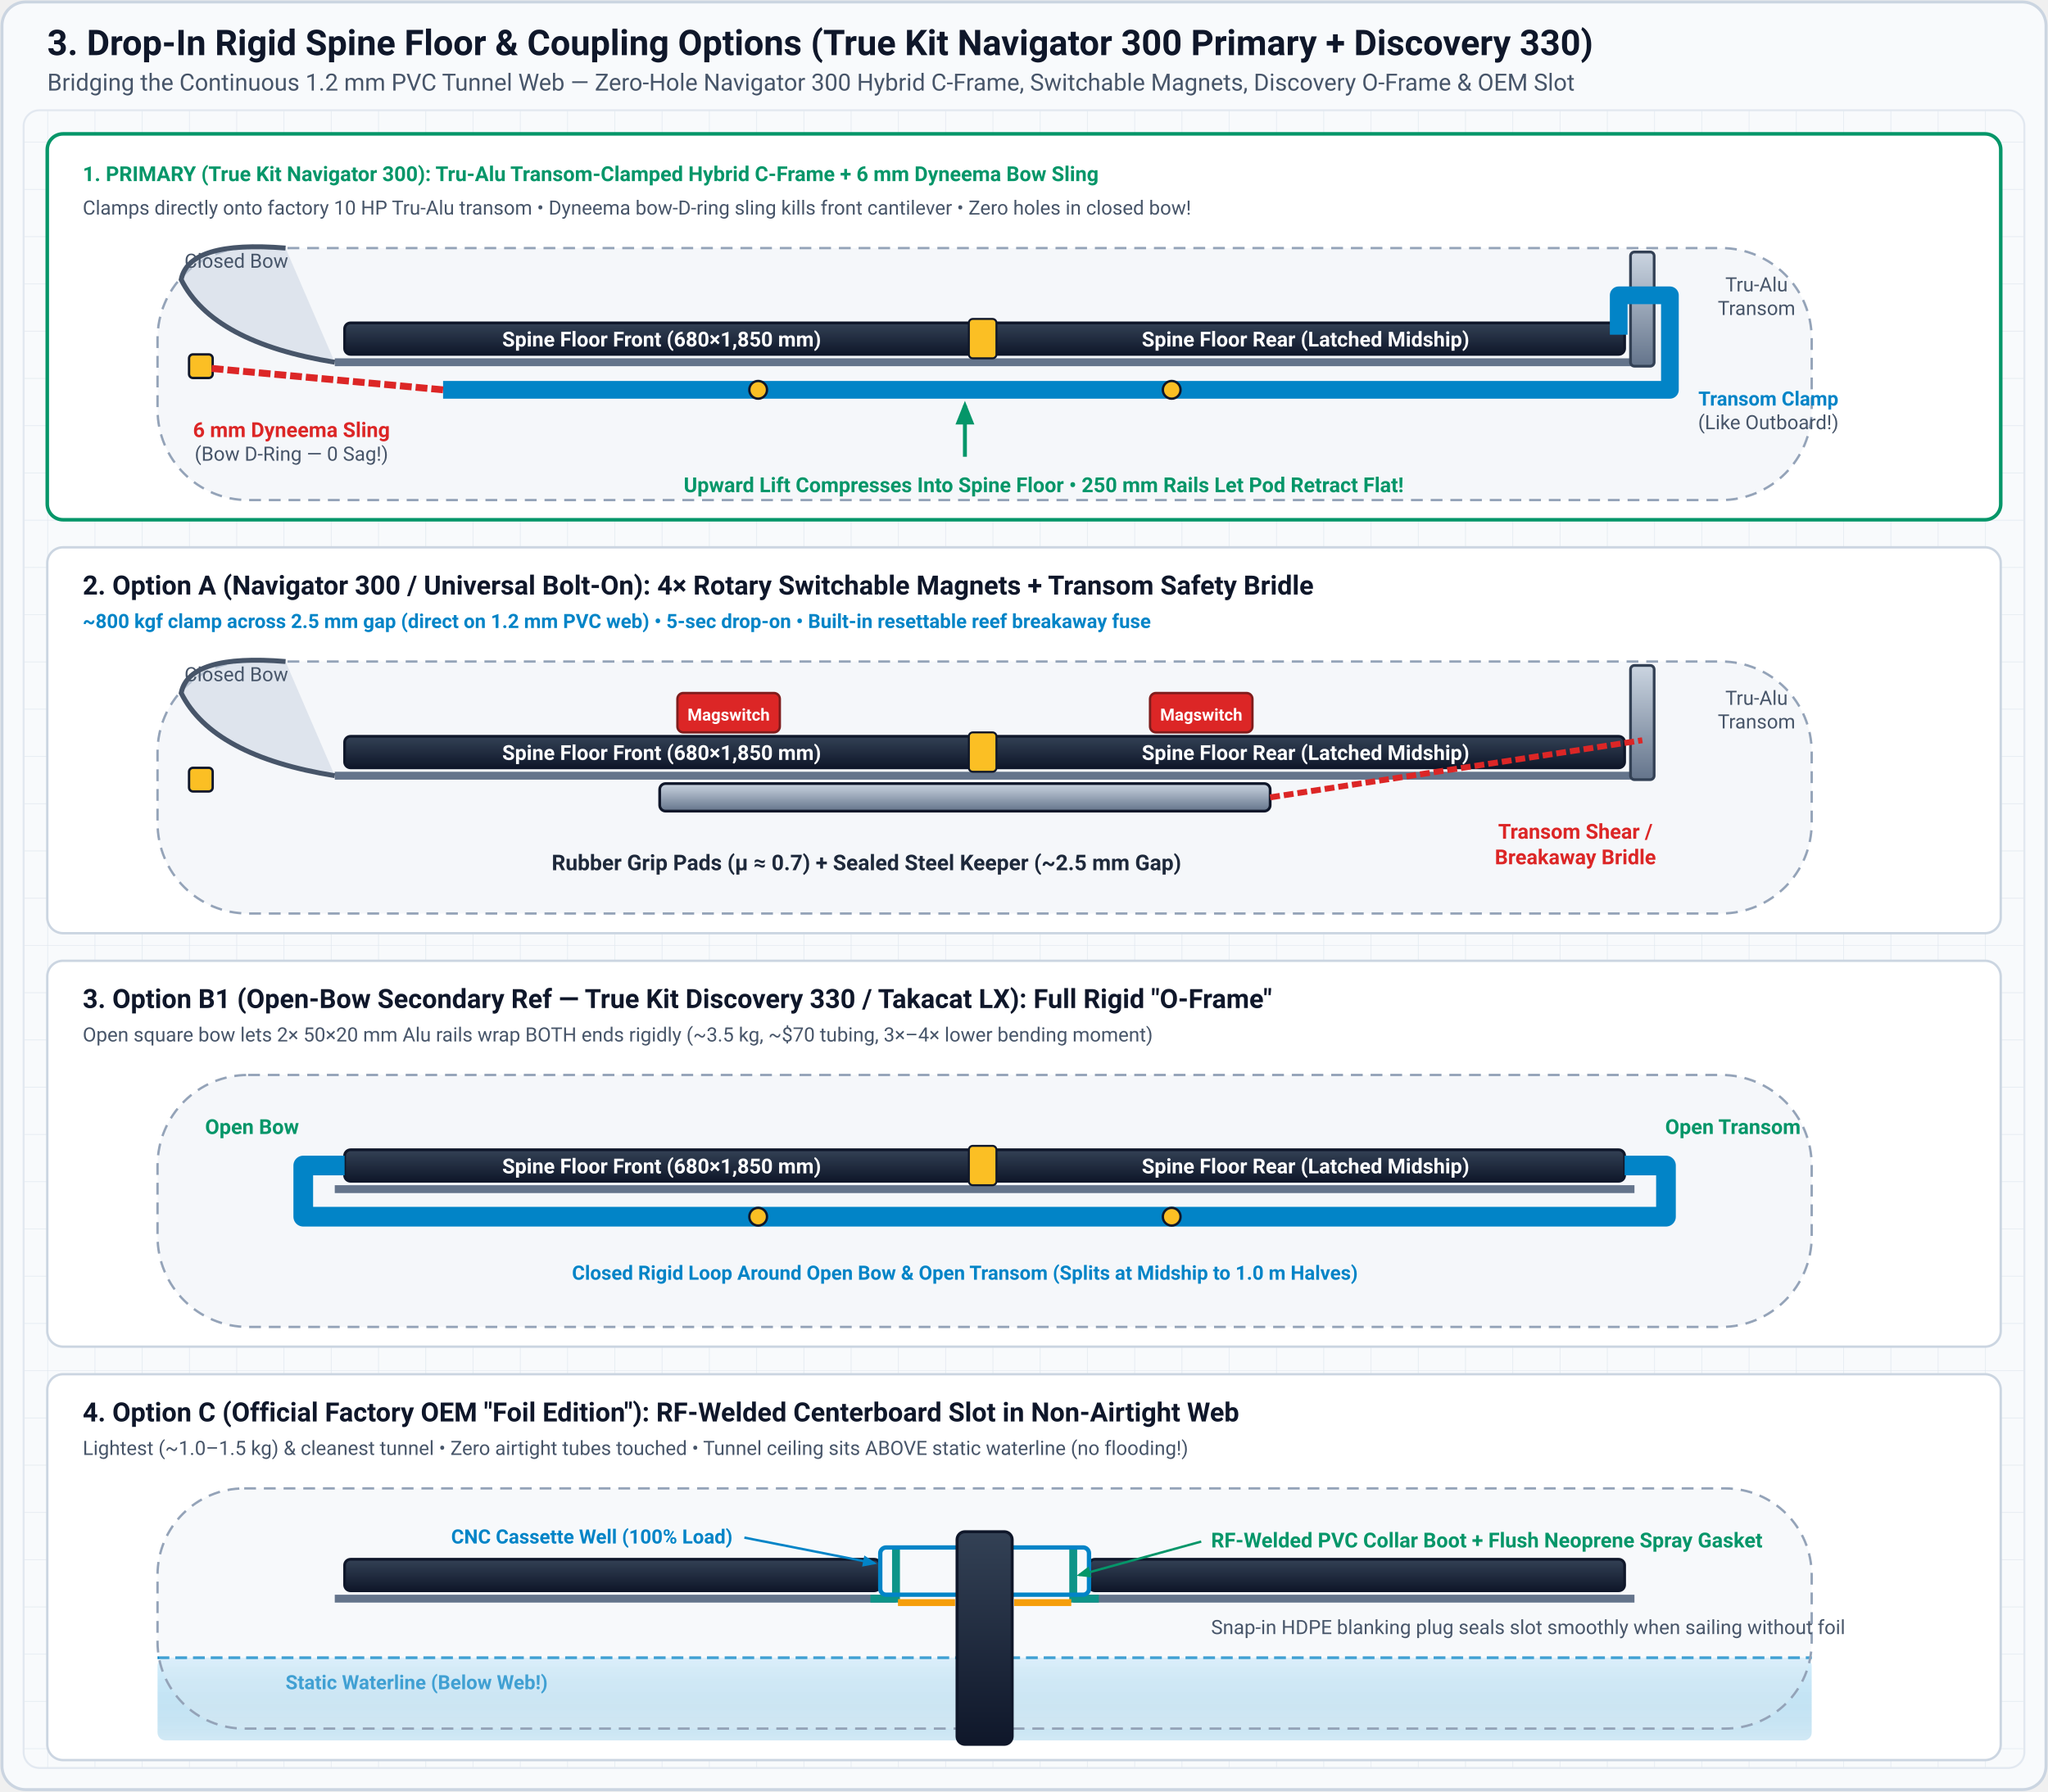
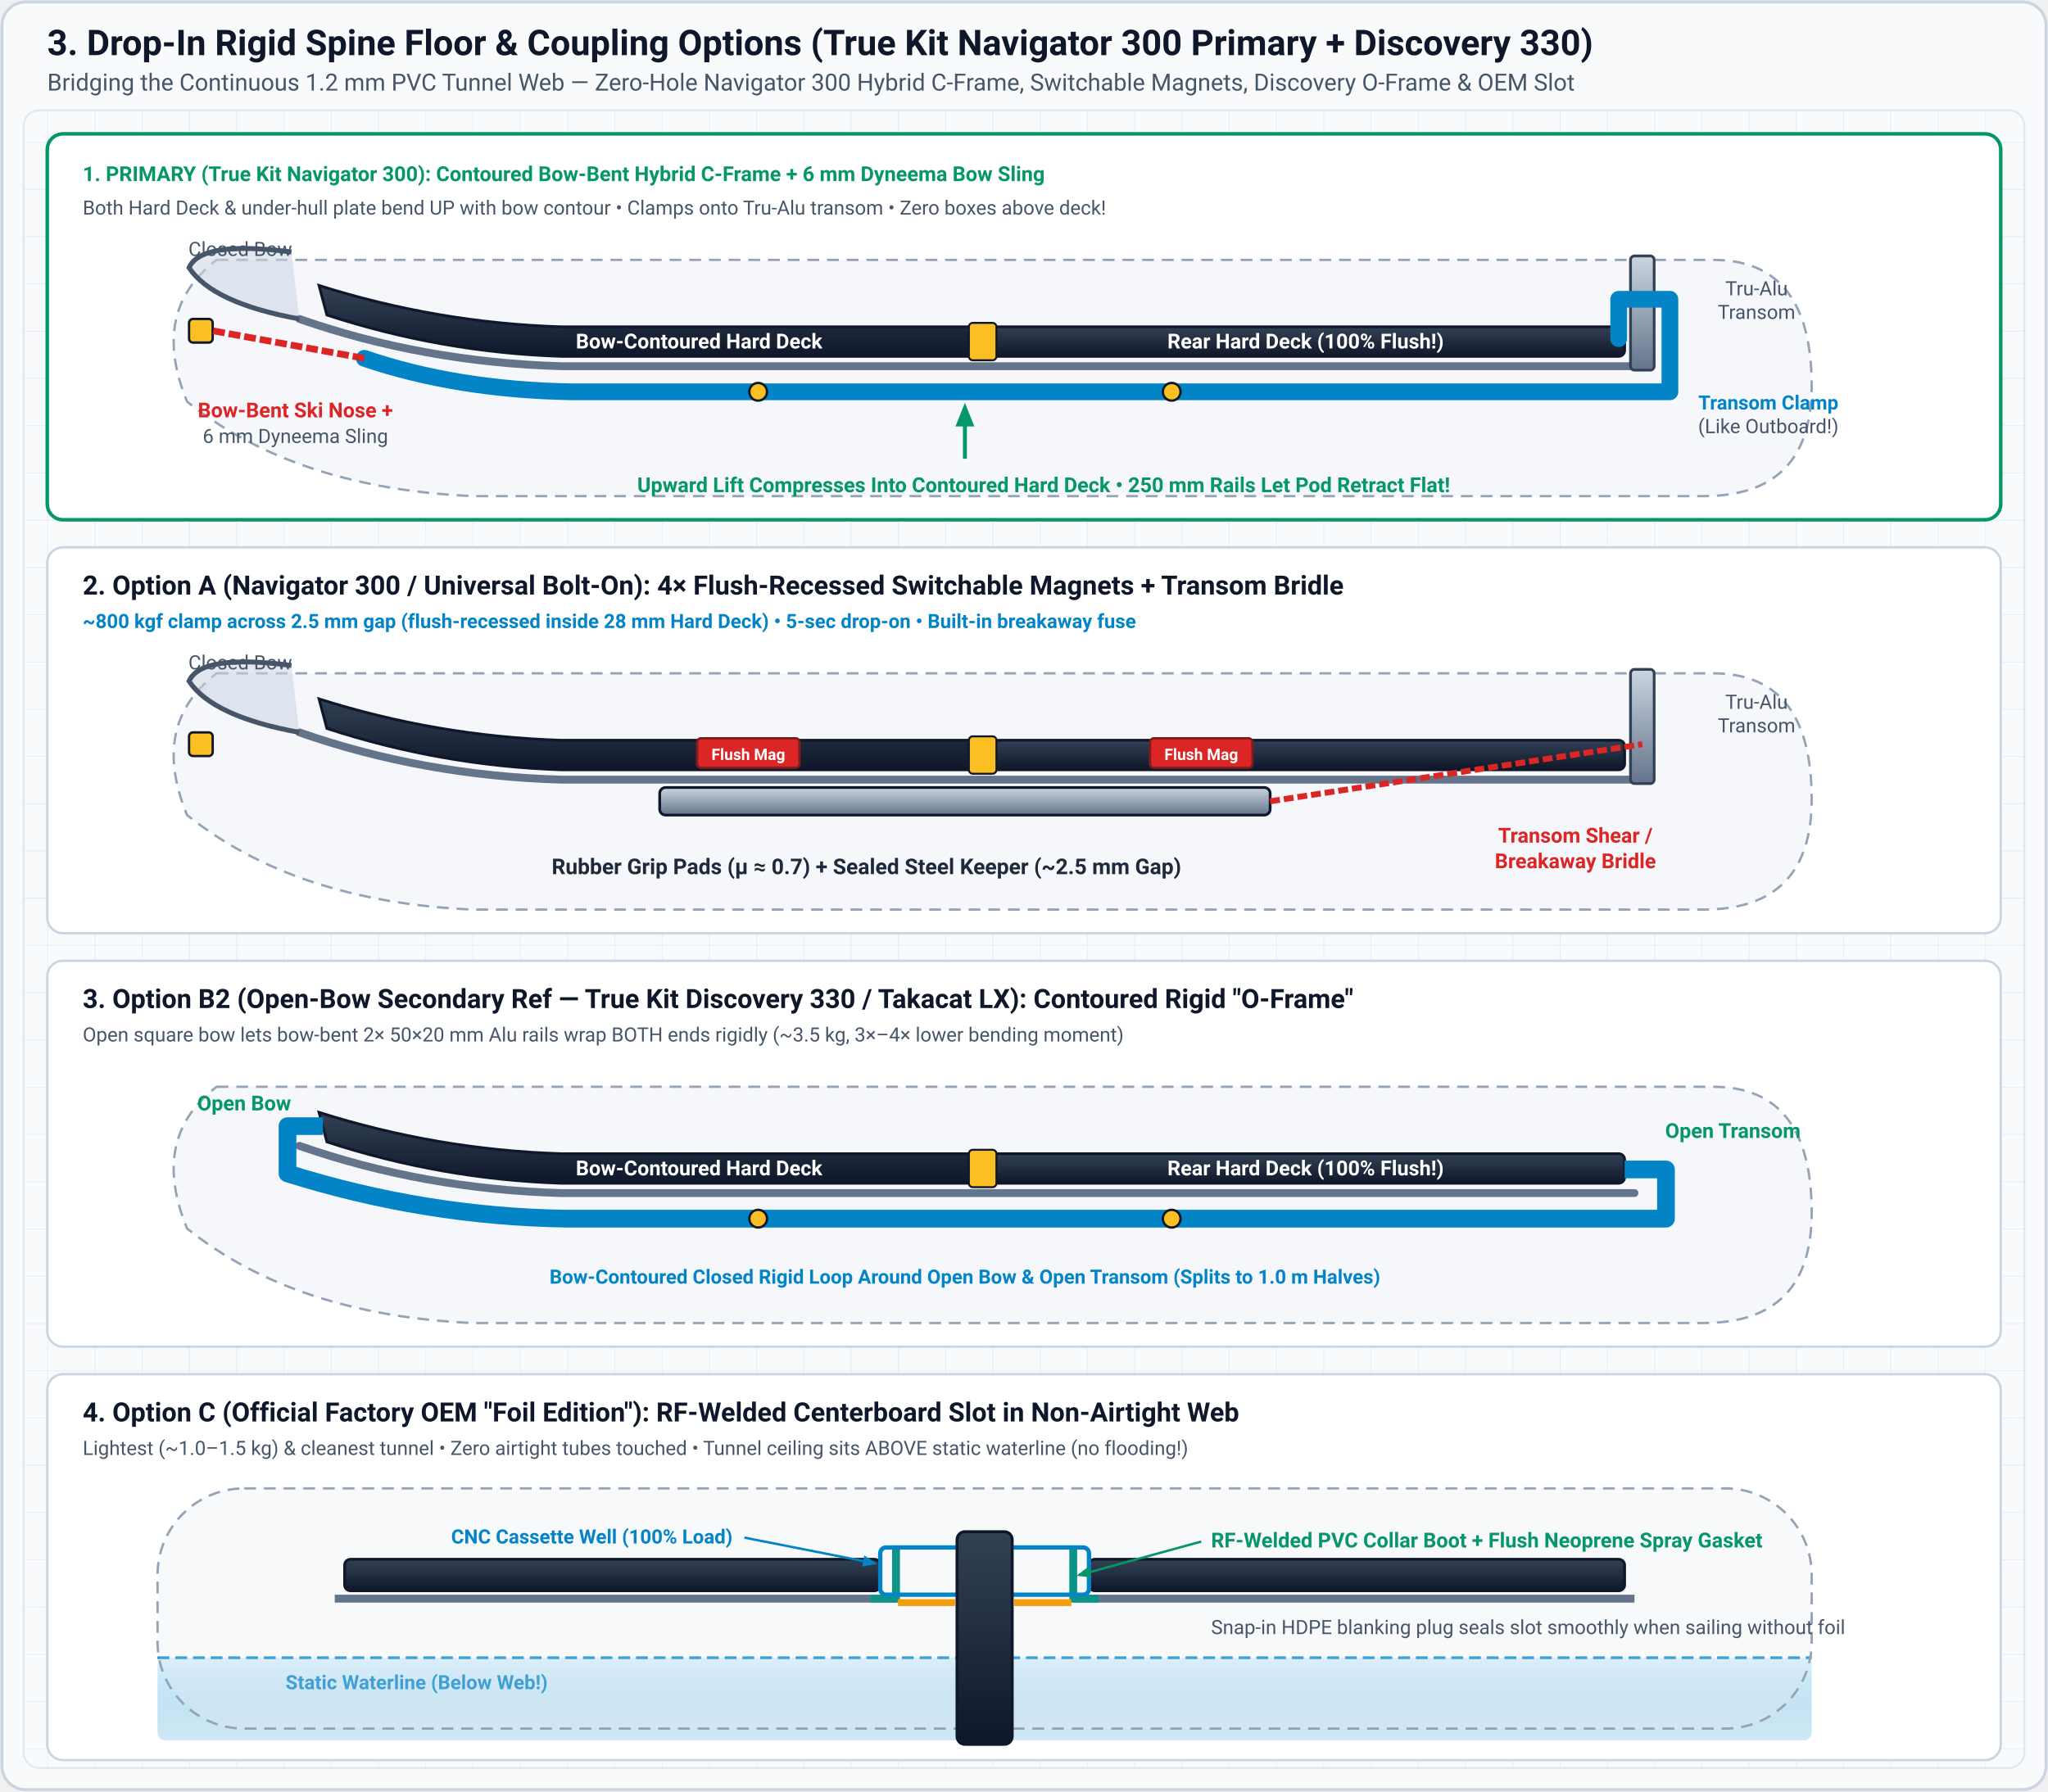
<svg xmlns="http://www.w3.org/2000/svg" viewBox="0 0 1040 910" width="1040" height="910">
  <defs>
    <pattern id="grid" width="24" height="24" patternUnits="userSpaceOnUse">
      <path d="M 24 0 L 0 0 0 24" fill="none" stroke="#E2E8F0" stroke-width="0.6" />
    </pattern>
    <linearGradient id="carbon" x1="0" y1="0" x2="0" y2="1">
      <stop offset="0%" stop-color="#334155" />
      <stop offset="100%" stop-color="#0F172A" />
    </linearGradient>
    <linearGradient id="alu" x1="0" y1="0" x2="0" y2="1">
      <stop offset="0%" stop-color="#CBD5E1" />
      <stop offset="100%" stop-color="#64748B" />
    </linearGradient>
    <linearGradient id="wingBlue" x1="0" y1="0" x2="0" y2="1">
      <stop offset="0%" stop-color="#38BDF8" />
      <stop offset="100%" stop-color="#0284C7" />
    </linearGradient>
    <linearGradient id="wingTeal" x1="0" y1="0" x2="0" y2="1">
      <stop offset="0%" stop-color="#2DD4BF" />
      <stop offset="100%" stop-color="#0D9488" />
    </linearGradient>
    <linearGradient id="water" x1="0" y1="0" x2="0" y2="1">
      <stop offset="0%" stop-color="#BAE6FD" stop-opacity="0.55" />
      <stop offset="100%" stop-color="#0284C7" stop-opacity="0.18" />
    </linearGradient>
    <linearGradient id="kevlar" x1="0" y1="0" x2="1" y2="0">
      <stop offset="0%" stop-color="#FBBF24" />
      <stop offset="100%" stop-color="#D97706" />
    </linearGradient>
    <linearGradient id="tubeGrad" x1="0" y1="0" x2="0" y2="1">
      <stop offset="0%" stop-color="#F1F5F9" />
      <stop offset="55%" stop-color="#CBD5E1" />
      <stop offset="100%" stop-color="#94A3B8" />
    </linearGradient>
    <marker id="arrDark" viewBox="0 0 10 10" refX="8" refY="5" markerWidth="6" markerHeight="6" orient="auto-start-reverse">
      <path d="M 0 1 L 10 5 L 0 9 z" fill="#334155" />
    </marker>
    <marker id="arrBlue" viewBox="0 0 10 10" refX="8" refY="5" markerWidth="6" markerHeight="6" orient="auto-start-reverse">
      <path d="M 0 1 L 10 5 L 0 9 z" fill="#0284C7" />
    </marker>
    <marker id="arrGreen" viewBox="0 0 10 10" refX="8" refY="5" markerWidth="6" markerHeight="6" orient="auto-start-reverse">
      <path d="M 0 1 L 10 5 L 0 9 z" fill="#059669" />
    </marker>
    <marker id="arrRed" viewBox="0 0 10 10" refX="8" refY="5" markerWidth="6" markerHeight="6" orient="auto-start-reverse">
      <path d="M 0 1 L 10 5 L 0 9 z" fill="#DC2626" />
    </marker>
    <style>
      text { font-family: -apple-system, BlinkMacSystemFont, "Segoe UI", Roboto, Helvetica, Arial, sans-serif; }
      .title { font-size: 18px; font-weight: 700; fill: #0F172A; }
      .sub { font-size: 12px; fill: #475569; }
      .sec { font-size: 13.5px; font-weight: 700; fill: #0F172A; }
      .lbl { font-size: 11px; font-weight: 600; fill: #1E293B; }
      .lbl-sm { font-size: 10px; fill: #475569; }
      .lbl-w { font-size: 10.5px; font-weight: 700; fill: #FFFFFF; }
      .dim { font-size: 10px; font-weight: 600; fill: #0284C7; }
      .ok { font-size: 10.5px; font-weight: 700; fill: #059669; }
      .warn { font-size: 10.5px; font-weight: 700; fill: #DC2626; }
    </style>
  </defs>
  <rect x="1" y="1" width="1038" height="908" rx="12" fill="#F8FAFC" stroke="#CBD5E1" stroke-width="1.5" />
  <rect x="12" y="56" width="1016" height="842" rx="8" fill="url(#grid)" stroke="#E2E8F0" stroke-width="1" />
  <text x="24" y="28" class="title">3. Drop-In Rigid Spine Floor &amp; Coupling Options (True Kit Navigator 300 Primary + Discovery 330)</text>
  <text x="24" y="46" class="sub">Bridging the Continuous 1.2 mm PVC Tunnel Web — Zero-Hole Navigator 300 Hybrid C-Frame, Switchable Magnets, Discovery O-Frame &amp; OEM Slot</text>
  <rect x="24" y="68" width="992" height="196" rx="8" fill="#FFFFFF" stroke="#059669" stroke-width="1.8" />
-   <text x="42" y="92" class="ok">1. PRIMARY (True Kit Navigator 300): Tru-Alu Transom-Clamped Hybrid C-Frame + 6 mm Dyneema Bow Sling</text>
-   <text x="42" y="109" class="lbl-sm">Clamps directly onto factory 10 HP Tru-Alu transom • Dyneema bow-D-ring sling kills front cantilever • Zero holes in closed bow!</text>
-   <rect x="80" y="126" width="840" height="128" rx="46" fill="#E2E8F0" fill-opacity="0.35" stroke="#94A3B8" stroke-width="1.2" stroke-dasharray="6,4" />
-   <line x1="170" y1="184" x2="830" y2="184" stroke="#64748B" stroke-width="4" />
-   <path d="M 170 184 Q 108 174 92 142 Q 96 122 145 126" fill="#CBD5E1" fill-opacity="0.55" stroke="#475569" stroke-width="2.5" />
-   <rect x="96" y="180" width="12" height="12" rx="2" fill="#FBBF24" stroke="#0F172A" stroke-width="1.2" />
-   <text x="120" y="136" text-anchor="middle" class="lbl-sm">Closed Bow</text>
-   <rect x="828" y="128" width="12" height="58" rx="2" fill="url(#alu)" stroke="#334155" stroke-width="1.4" />
-   <text x="892" y="148" text-anchor="middle" class="lbl-sm">Tru-Alu</text>
-   <text x="892" y="160" text-anchor="middle" class="lbl-sm">Transom</text>
-   <rect x="175" y="164" width="322" height="16" rx="3" fill="url(#carbon)" stroke="#0F172A" stroke-width="1.4" />
-   <rect x="501" y="164" width="324" height="16" rx="3" fill="url(#carbon)" stroke="#0F172A" stroke-width="1.4" />
-   <rect x="492" y="162" width="14" height="20" rx="2" fill="#FBBF24" stroke="#0F172A" stroke-width="1" />
-   <text x="336" y="176" text-anchor="middle" class="lbl-w">Spine Floor Front (680×1,850 mm)</text>
-   <text x="663" y="176" text-anchor="middle" class="lbl-w">Spine Floor Rear (Latched Midship)</text>
-   <path d="M 225 198 L 848 198 L 848 150 L 822 150 L 822 170" fill="none" stroke="#0284C7" stroke-width="9" stroke-linejoin="round" />
-   <line x1="225" y1="198" x2="106" y2="187" stroke="#DC2626" stroke-width="3.5" stroke-dasharray="6,2" />
-   <circle cx="385" cy="198" r="4.5" fill="#FBBF24" stroke="#0F172A" stroke-width="1.2" />
-   <circle cx="595" cy="198" r="4.5" fill="#FBBF24" stroke="#0F172A" stroke-width="1.2" />
-   <line x1="490" y1="232" x2="490" y2="206" stroke="#059669" stroke-width="2" marker-end="url(#arrGreen)" />
-   <text x="148" y="222" text-anchor="middle" class="warn">6 mm Dyneema Sling</text>
-   <text x="148" y="234" text-anchor="middle" class="lbl-sm">(Bow D-Ring — 0 Sag!)</text>
-   <text x="530" y="250" text-anchor="middle" class="ok">Upward Lift Compresses Into Spine Floor • 250 mm Rails Let Pod Retract Flat!</text>
-   <text x="898" y="206" text-anchor="middle" class="dim">Transom Clamp</text>
-   <text x="898" y="218" text-anchor="middle" class="lbl-sm">(Like Outboard!)</text>
+   <text x="42" y="92" class="ok">1. PRIMARY (True Kit Navigator 300): Contoured Bow-Bent Hybrid C-Frame + 6 mm Dyneema Bow Sling</text>
+   <text x="42" y="109" class="lbl-sm">Both Hard Deck &amp; under-hull plate bend UP with bow contour • Clamps onto Tru-Alu transom • Zero boxes above deck!</text>
+   <path d="M 110 132 L 870 132 Q 920 132 920 196 Q 920 252 865 252 L 240 252 Q 150 248 95 204 Q 76 158 110 132 Z" fill="#E2E8F0" fill-opacity="0.35" stroke="#94A3B8" stroke-width="1.2" stroke-dasharray="6,4" />
+   <path d="M 830 186 L 285 186 Q 215 184 152 162" fill="none" stroke="#64748B" stroke-width="4" stroke-linecap="round" />
+   <path d="M 152 162 Q 108 154 96 136 Q 102 122 148 128" fill="#CBD5E1" fill-opacity="0.55" stroke="#475569" stroke-width="2.5" />
+   <rect x="96" y="162" width="12" height="12" rx="2" fill="#FBBF24" stroke="#0F172A" stroke-width="1.2" />
+   <text x="122" y="130" text-anchor="middle" class="lbl-sm">Closed Bow</text>
+   <rect x="828" y="130" width="12" height="58" rx="2" fill="url(#alu)" stroke="#334155" stroke-width="1.4" />
+   <text x="892" y="150" text-anchor="middle" class="lbl-sm">Tru-Alu</text>
+   <text x="892" y="162" text-anchor="middle" class="lbl-sm">Transom</text>
+   <path d="M 496 166 L 285 166 Q 222 164 162 145 L 166 160 Q 224 179 285 181 L 496 181 Z" fill="url(#carbon)" stroke="#0F172A" stroke-width="1.4" />
+   <rect x="501" y="166" width="324" height="15" rx="3" fill="url(#carbon)" stroke="#0F172A" stroke-width="1.4" />
+   <rect x="492" y="164" width="14" height="19" rx="2" fill="#FBBF24" stroke="#0F172A" stroke-width="1" />
+   <text x="355" y="177" text-anchor="middle" class="lbl-w">Bow-Contoured Hard Deck</text>
+   <text x="663" y="177" text-anchor="middle" class="lbl-w">Rear Hard Deck (100% Flush!)</text>
+   <path d="M 185 182 Q 232 198 290 199 L 848 199 L 848 152 L 822 152 L 822 172" fill="none" stroke="#0284C7" stroke-width="8.5" stroke-linejoin="round" stroke-linecap="round" />
+   <line x1="185" y1="182" x2="108" y2="168" stroke="#DC2626" stroke-width="3.4" stroke-dasharray="6,2" />
+   <circle cx="385" cy="199" r="4.5" fill="#FBBF24" stroke="#0F172A" stroke-width="1.2" />
+   <circle cx="595" cy="199" r="4.5" fill="#FBBF24" stroke="#0F172A" stroke-width="1.2" />
+   <line x1="490" y1="233" x2="490" y2="207" stroke="#059669" stroke-width="2" marker-end="url(#arrGreen)" />
+   <text x="150" y="212" text-anchor="middle" class="warn">Bow-Bent Ski Nose +</text>
+   <text x="150" y="225" text-anchor="middle" class="lbl-sm">6 mm Dyneema Sling</text>
+   <text x="530" y="250" text-anchor="middle" class="ok">Upward Lift Compresses Into Contoured Hard Deck • 250 mm Rails Let Pod Retract Flat!</text>
+   <text x="898" y="208" text-anchor="middle" class="dim">Transom Clamp</text>
+   <text x="898" y="220" text-anchor="middle" class="lbl-sm">(Like Outboard!)</text>
  <rect x="24" y="278" width="992" height="196" rx="8" fill="#FFFFFF" stroke="#CBD5E1" stroke-width="1.2" />
-   <text x="42" y="302" class="sec">2. Option A (Navigator 300 / Universal Bolt-On): 4× Rotary Switchable Magnets + Transom Safety Bridle</text>
-   <text x="42" y="319" class="dim">~800 kgf clamp across 2.5 mm gap (direct on 1.2 mm PVC web) • 5-sec drop-on • Built-in resettable reef breakaway fuse</text>
-   <rect x="80" y="336" width="840" height="128" rx="46" fill="#E2E8F0" fill-opacity="0.35" stroke="#94A3B8" stroke-width="1.2" stroke-dasharray="6,4" />
-   <line x1="170" y1="394" x2="830" y2="394" stroke="#64748B" stroke-width="4" />
-   <path d="M 170 394 Q 108 384 92 352 Q 96 332 145 336" fill="#CBD5E1" fill-opacity="0.55" stroke="#475569" stroke-width="2.5" />
-   <rect x="96" y="390" width="12" height="12" rx="2" fill="#FBBF24" stroke="#0F172A" stroke-width="1.2" />
-   <text x="120" y="346" text-anchor="middle" class="lbl-sm">Closed Bow</text>
-   <rect x="828" y="338" width="12" height="58" rx="2" fill="url(#alu)" stroke="#334155" stroke-width="1.4" />
-   <text x="892" y="358" text-anchor="middle" class="lbl-sm">Tru-Alu</text>
-   <text x="892" y="370" text-anchor="middle" class="lbl-sm">Transom</text>
-   <rect x="175" y="374" width="322" height="16" rx="3" fill="url(#carbon)" stroke="#0F172A" stroke-width="1.4" />
-   <rect x="501" y="374" width="324" height="16" rx="3" fill="url(#carbon)" stroke="#0F172A" stroke-width="1.4" />
-   <rect x="492" y="372" width="14" height="20" rx="2" fill="#FBBF24" stroke="#0F172A" stroke-width="1" />
-   <text x="336" y="386" text-anchor="middle" class="lbl-w">Spine Floor Front (680×1,850 mm)</text>
-   <text x="663" y="386" text-anchor="middle" class="lbl-w">Spine Floor Rear (Latched Midship)</text>
-   <rect x="344" y="352" width="52" height="20" rx="3" fill="#DC2626" stroke="#7F1D1D" stroke-width="1.2" />
-   <text x="370" y="366" text-anchor="middle" style="font-size:8.5px;fill:#FFFFFF;font-weight:700;">Magswitch</text>
-   <rect x="584" y="352" width="52" height="20" rx="3" fill="#DC2626" stroke="#7F1D1D" stroke-width="1.2" />
-   <text x="610" y="366" text-anchor="middle" style="font-size:8.5px;fill:#FFFFFF;font-weight:700;">Magswitch</text>
-   <rect x="335" y="398" width="310" height="14" rx="3" fill="url(#alu)" stroke="#0F172A" stroke-width="1.4" />
-   <line x1="645" y1="405" x2="834" y2="376" stroke="#DC2626" stroke-width="3" stroke-dasharray="5,2" />
-   <text x="440" y="442" text-anchor="middle" class="lbl">Rubber Grip Pads (μ ≈ 0.7) + Sealed Steel Keeper (~2.5 mm Gap)</text>
-   <text x="800" y="426" text-anchor="middle" class="warn">Transom Shear /</text>
-   <text x="800" y="439" text-anchor="middle" class="warn">Breakaway Bridle</text>
+   <text x="42" y="302" class="sec">2. Option A (Navigator 300 / Universal Bolt-On): 4× Flush-Recessed Switchable Magnets + Transom Bridle</text>
+   <text x="42" y="319" class="dim">~800 kgf clamp across 2.5 mm gap (flush-recessed inside 28 mm Hard Deck) • 5-sec drop-on • Built-in breakaway fuse</text>
+   <path d="M 110 342 L 870 342 Q 920 342 920 406 Q 920 462 865 462 L 240 462 Q 150 458 95 414 Q 76 368 110 342 Z" fill="#E2E8F0" fill-opacity="0.35" stroke="#94A3B8" stroke-width="1.2" stroke-dasharray="6,4" />
+   <path d="M 830 396 L 285 396 Q 215 394 152 372" fill="none" stroke="#64748B" stroke-width="4" stroke-linecap="round" />
+   <path d="M 152 372 Q 108 364 96 346 Q 102 332 148 338" fill="#CBD5E1" fill-opacity="0.55" stroke="#475569" stroke-width="2.5" />
+   <rect x="96" y="372" width="12" height="12" rx="2" fill="#FBBF24" stroke="#0F172A" stroke-width="1.2" />
+   <text x="122" y="340" text-anchor="middle" class="lbl-sm">Closed Bow</text>
+   <rect x="828" y="340" width="12" height="58" rx="2" fill="url(#alu)" stroke="#334155" stroke-width="1.4" />
+   <text x="892" y="360" text-anchor="middle" class="lbl-sm">Tru-Alu</text>
+   <text x="892" y="372" text-anchor="middle" class="lbl-sm">Transom</text>
+   <path d="M 496 376 L 285 376 Q 222 374 162 355 L 166 370 Q 224 389 285 391 L 496 391 Z" fill="url(#carbon)" stroke="#0F172A" stroke-width="1.4" />
+   <rect x="501" y="376" width="324" height="15" rx="3" fill="url(#carbon)" stroke="#0F172A" stroke-width="1.4" />
+   <rect x="492" y="374" width="14" height="19" rx="2" fill="#FBBF24" stroke="#0F172A" stroke-width="1" />
+   <rect x="354" y="375" width="52" height="15" rx="2" fill="#DC2626" stroke="#7F1D1D" stroke-width="1.2" />
+   <text x="380" y="386" text-anchor="middle" style="font-size:8px;fill:#FFFFFF;font-weight:700;">Flush Mag</text>
+   <rect x="584" y="375" width="52" height="15" rx="2" fill="#DC2626" stroke="#7F1D1D" stroke-width="1.2" />
+   <text x="610" y="386" text-anchor="middle" style="font-size:8px;fill:#FFFFFF;font-weight:700;">Flush Mag</text>
+   <rect x="335" y="400" width="310" height="14" rx="3" fill="url(#alu)" stroke="#0F172A" stroke-width="1.4" />
+   <line x1="645" y1="407" x2="834" y2="378" stroke="#DC2626" stroke-width="3" stroke-dasharray="5,2" />
+   <text x="440" y="444" text-anchor="middle" class="lbl">Rubber Grip Pads (μ ≈ 0.7) + Sealed Steel Keeper (~2.5 mm Gap)</text>
+   <text x="800" y="428" text-anchor="middle" class="warn">Transom Shear /</text>
+   <text x="800" y="441" text-anchor="middle" class="warn">Breakaway Bridle</text>
  <rect x="24" y="488" width="992" height="196" rx="8" fill="#FFFFFF" stroke="#CBD5E1" stroke-width="1.2" />
-   <text x="42" y="512" class="sec">3. Option B1 (Open-Bow Secondary Ref — True Kit Discovery 330 / Takacat LX): Full Rigid "O-Frame"</text>
-   <text x="42" y="529" class="lbl-sm">Open square bow lets 2× 50×20 mm Alu rails wrap BOTH ends rigidly (~3.5 kg, ~$70 tubing, 3×–4× lower bending moment)</text>
-   <rect x="80" y="546" width="840" height="128" rx="46" fill="#E2E8F0" fill-opacity="0.35" stroke="#94A3B8" stroke-width="1.2" stroke-dasharray="6,4" />
-   <line x1="170" y1="604" x2="830" y2="604" stroke="#64748B" stroke-width="4" />
-   <text x="128" y="576" text-anchor="middle" class="ok">Open Bow</text>
-   <text x="880" y="576" text-anchor="middle" class="ok">Open Transom</text>
-   <rect x="175" y="584" width="322" height="16" rx="3" fill="url(#carbon)" stroke="#0F172A" stroke-width="1.4" />
-   <rect x="501" y="584" width="324" height="16" rx="3" fill="url(#carbon)" stroke="#0F172A" stroke-width="1.4" />
-   <rect x="492" y="582" width="14" height="20" rx="2" fill="#FBBF24" stroke="#0F172A" stroke-width="1" />
-   <text x="336" y="596" text-anchor="middle" class="lbl-w">Spine Floor Front (680×1,850 mm)</text>
-   <text x="663" y="596" text-anchor="middle" class="lbl-w">Spine Floor Rear (Latched Midship)</text>
-   <path d="M 175 592 L 154 592 L 154 618 L 846 618 L 846 592 L 825 592" fill="none" stroke="#0284C7" stroke-width="10" stroke-linejoin="round" />
-   <circle cx="385" cy="618" r="4.5" fill="#FBBF24" stroke="#0F172A" stroke-width="1.2" />
-   <circle cx="595" cy="618" r="4.5" fill="#FBBF24" stroke="#0F172A" stroke-width="1.2" />
-   <text x="490" y="650" text-anchor="middle" class="dim">Closed Rigid Loop Around Open Bow &amp; Open Transom (Splits at Midship to 1.0 m Halves)</text>
+   <text x="42" y="512" class="sec">3. Option B2 (Open-Bow Secondary Ref — True Kit Discovery 330 / Takacat LX): Contoured Rigid "O-Frame"</text>
+   <text x="42" y="529" class="lbl-sm">Open square bow lets bow-bent 2× 50×20 mm Alu rails wrap BOTH ends rigidly (~3.5 kg, 3×–4× lower bending moment)</text>
+   <path d="M 110 552 L 870 552 Q 920 552 920 616 Q 920 672 865 672 L 240 672 Q 150 668 95 624 Q 76 578 110 552 Z" fill="#E2E8F0" fill-opacity="0.35" stroke="#94A3B8" stroke-width="1.2" stroke-dasharray="6,4" />
+   <path d="M 830 606 L 285 606 Q 215 604 152 582" fill="none" stroke="#64748B" stroke-width="4" stroke-linecap="round" />
+   <text x="124" y="564" text-anchor="middle" class="ok">Open Bow</text>
+   <text x="880" y="578" text-anchor="middle" class="ok">Open Transom</text>
+   <path d="M 496 586 L 285 586 Q 222 584 162 565 L 166 580 Q 224 599 285 601 L 496 601 Z" fill="url(#carbon)" stroke="#0F172A" stroke-width="1.4" />
+   <rect x="501" y="586" width="324" height="15" rx="3" fill="url(#carbon)" stroke="#0F172A" stroke-width="1.4" />
+   <rect x="492" y="584" width="14" height="19" rx="2" fill="#FBBF24" stroke="#0F172A" stroke-width="1" />
+   <text x="355" y="597" text-anchor="middle" class="lbl-w">Bow-Contoured Hard Deck</text>
+   <text x="663" y="597" text-anchor="middle" class="lbl-w">Rear Hard Deck (100% Flush!)</text>
+   <path d="M 164 572 L 146 572 L 146 596 Q 216 618 288 619 L 846 619 L 846 594 L 825 594" fill="none" stroke="#0284C7" stroke-width="9" stroke-linejoin="round" />
+   <circle cx="385" cy="619" r="4.5" fill="#FBBF24" stroke="#0F172A" stroke-width="1.2" />
+   <circle cx="595" cy="619" r="4.5" fill="#FBBF24" stroke="#0F172A" stroke-width="1.2" />
+   <text x="490" y="652" text-anchor="middle" class="dim">Bow-Contoured Closed Rigid Loop Around Open Bow &amp; Open Transom (Splits to 1.0 m Halves)</text>
  <rect x="24" y="698" width="992" height="196" rx="8" fill="#FFFFFF" stroke="#CBD5E1" stroke-width="1.2" />
  <text x="42" y="722" class="sec">4. Option C (Official Factory OEM "Foil Edition"): RF-Welded Centerboard Slot in Non-Airtight Web</text>
  <text x="42" y="739" class="lbl-sm">Lightest (~1.0–1.5 kg) &amp; cleanest tunnel • Zero airtight tubes touched • Tunnel ceiling sits ABOVE static waterline (no flooding!)</text>
  <rect x="80" y="842" width="840" height="42" rx="4" fill="url(#water)" />
  <line x1="80" y1="842" x2="920" y2="842" stroke="#0284C7" stroke-width="1.4" stroke-dasharray="6,3" />
  <text x="145" y="858" class="dim">Static Waterline (Below Web!)</text>
  <rect x="80" y="756" width="840" height="122" rx="44" fill="#E2E8F0" fill-opacity="0.28" stroke="#94A3B8" stroke-width="1.2" stroke-dasharray="6,4" />
  <line x1="170" y1="812" x2="455" y2="812" stroke="#64748B" stroke-width="4" />
  <line x1="545" y1="812" x2="830" y2="812" stroke="#64748B" stroke-width="4" />
  <path d="M 442 812 L 455 812 L 455 786 M 558 812 L 545 812 L 545 786" fill="none" stroke="#0D9488" stroke-width="4" />
  <rect x="175" y="792" width="272" height="16" rx="3" fill="url(#carbon)" stroke="#0F172A" stroke-width="1.4" />
  <rect x="553" y="792" width="272" height="16" rx="3" fill="url(#carbon)" stroke="#0F172A" stroke-width="1.4" />
  <rect x="447" y="786" width="106" height="24" rx="3" fill="none" stroke="#0284C7" stroke-width="2.2" />
  <rect x="486" y="778" width="28" height="108" rx="4" fill="url(#carbon)" stroke="#0F172A" stroke-width="1.5" />
  <line x1="456" y1="814" x2="485" y2="814" stroke="#F59E0B" stroke-width="3.5" />
  <line x1="515" y1="814" x2="544" y2="814" stroke="#F59E0B" stroke-width="3.5" />
  <text x="372" y="784" text-anchor="end" class="dim">CNC Cassette Well (100% Load)</text>
  <line x1="378" y1="781" x2="444" y2="794" stroke="#0284C7" stroke-width="1.2" marker-end="url(#arrBlue)" />
  <text x="615" y="786" class="ok">RF-Welded PVC Collar Boot + Flush Neoprene Spray Gasket</text>
  <line x1="610" y1="783" x2="548" y2="800" stroke="#059669" stroke-width="1.2" marker-end="url(#arrGreen)" />
  <text x="615" y="830" class="lbl-sm">Snap-in HDPE blanking plug seals slot smoothly when sailing without foil</text>
</svg>
